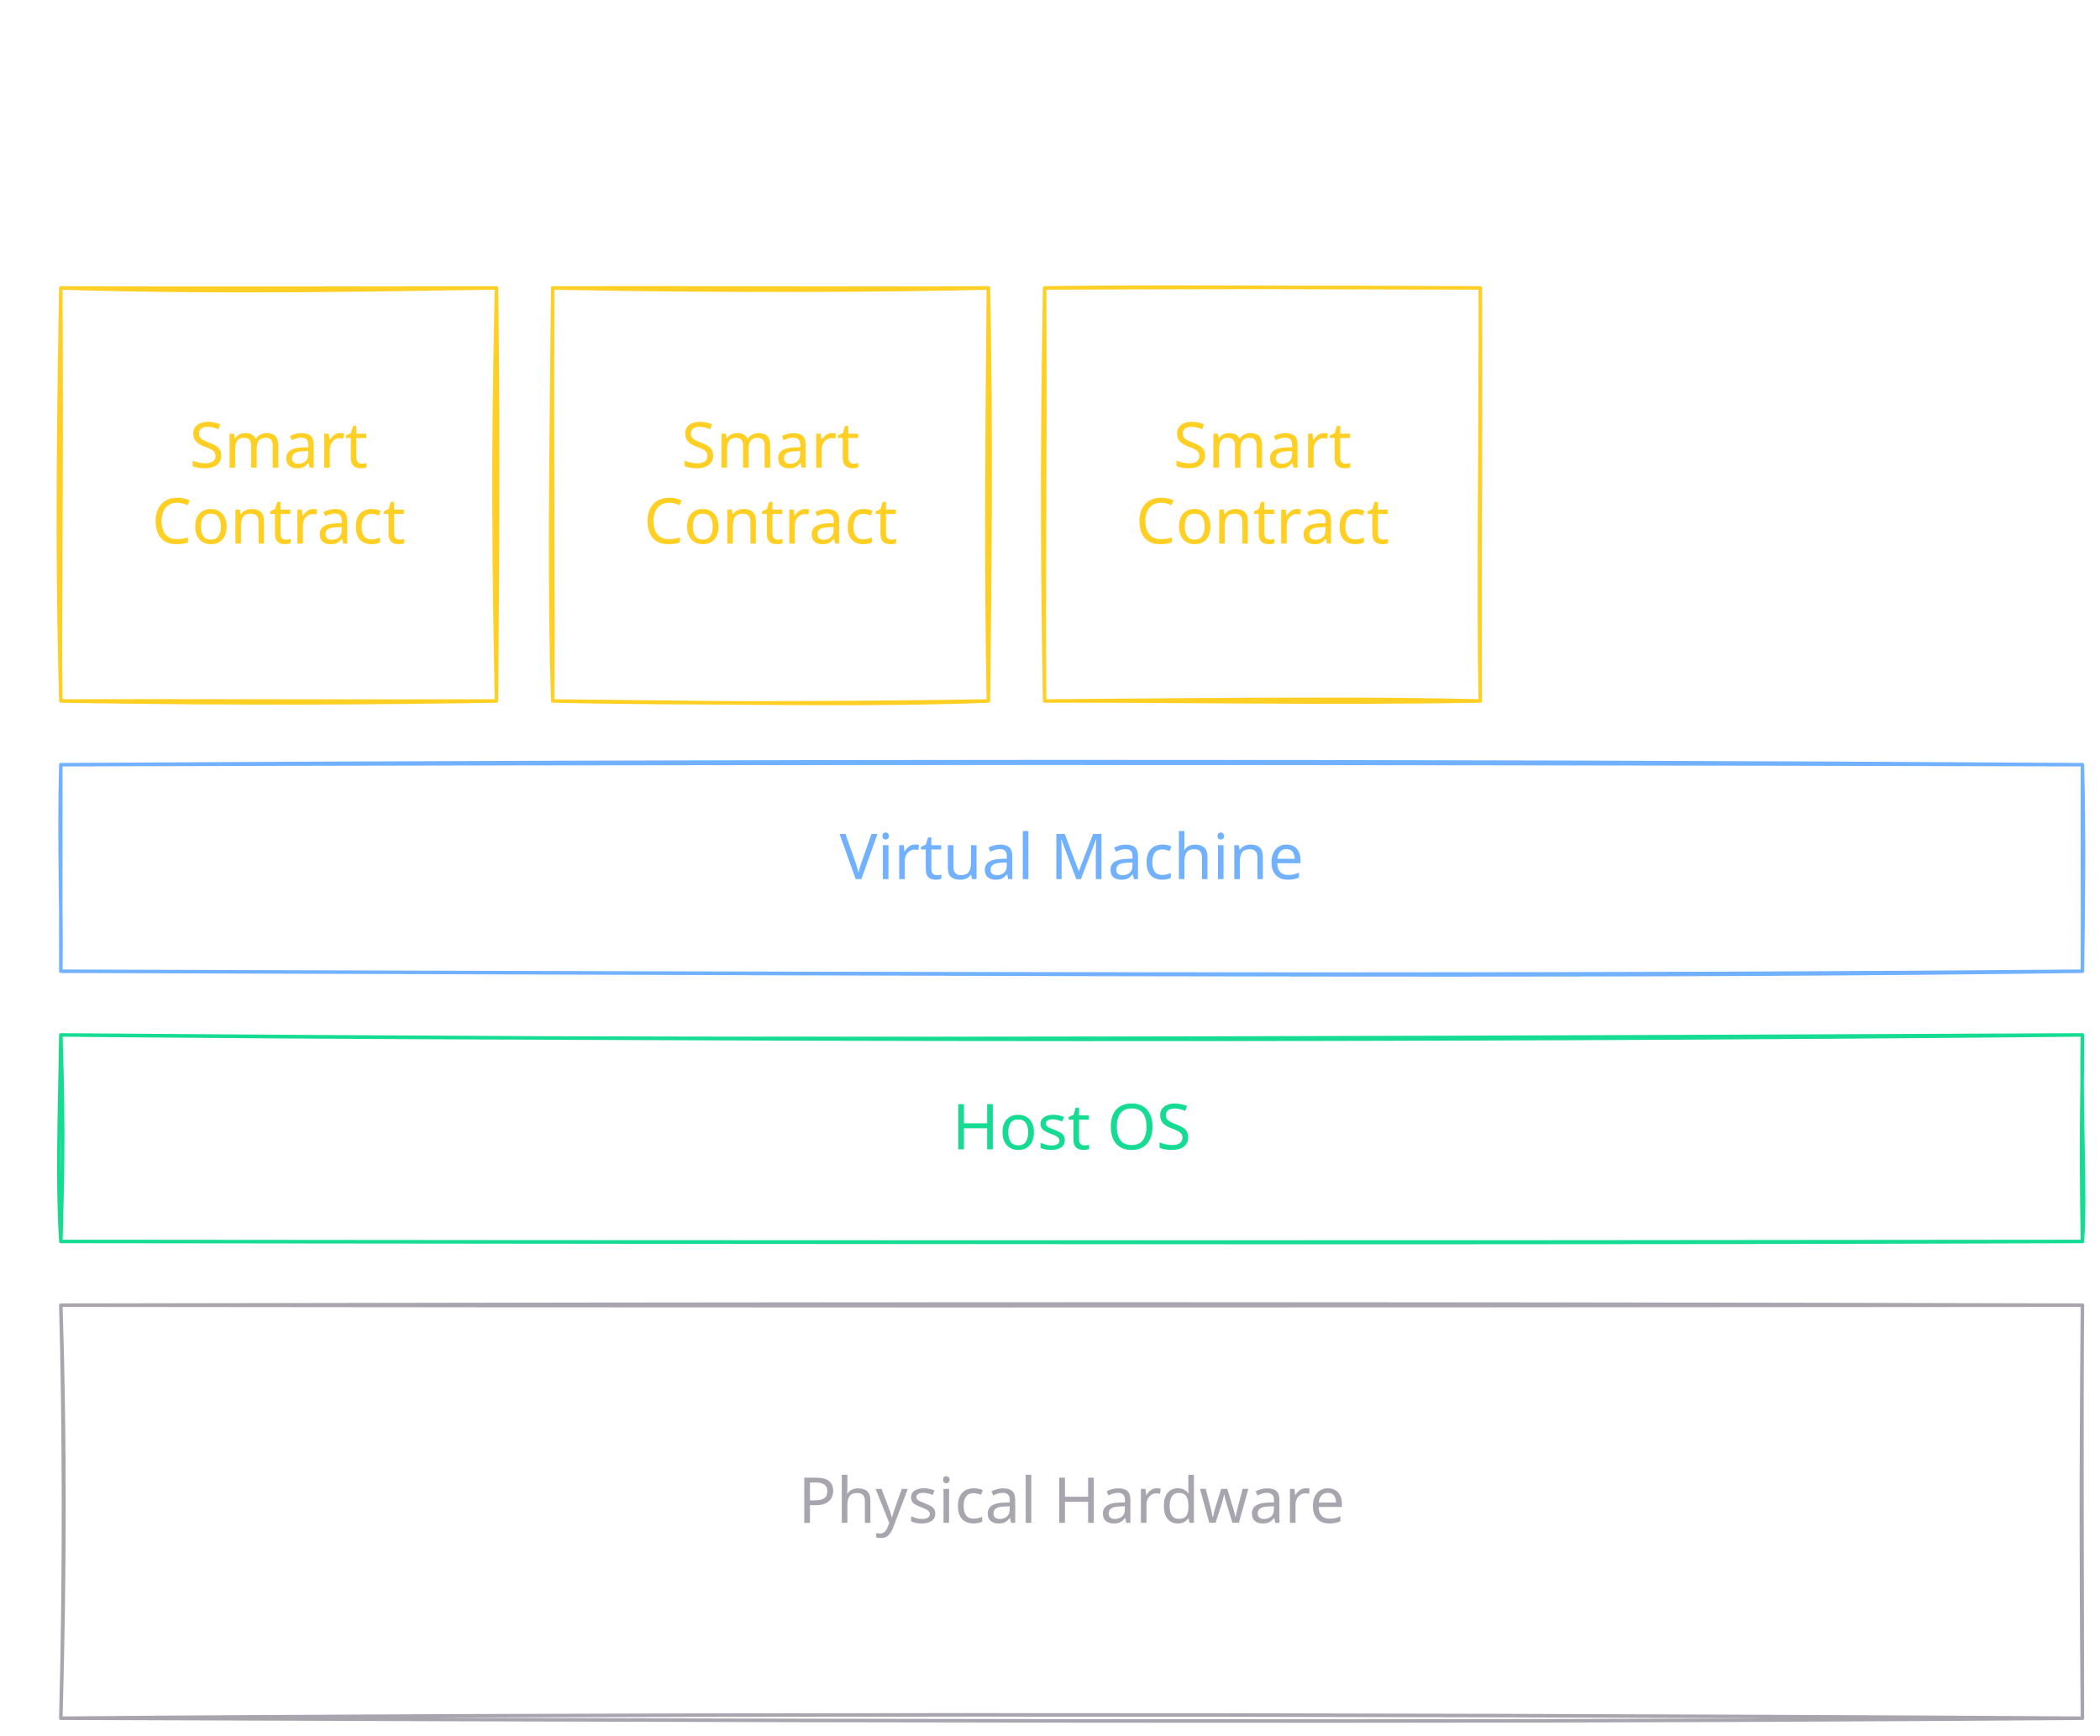
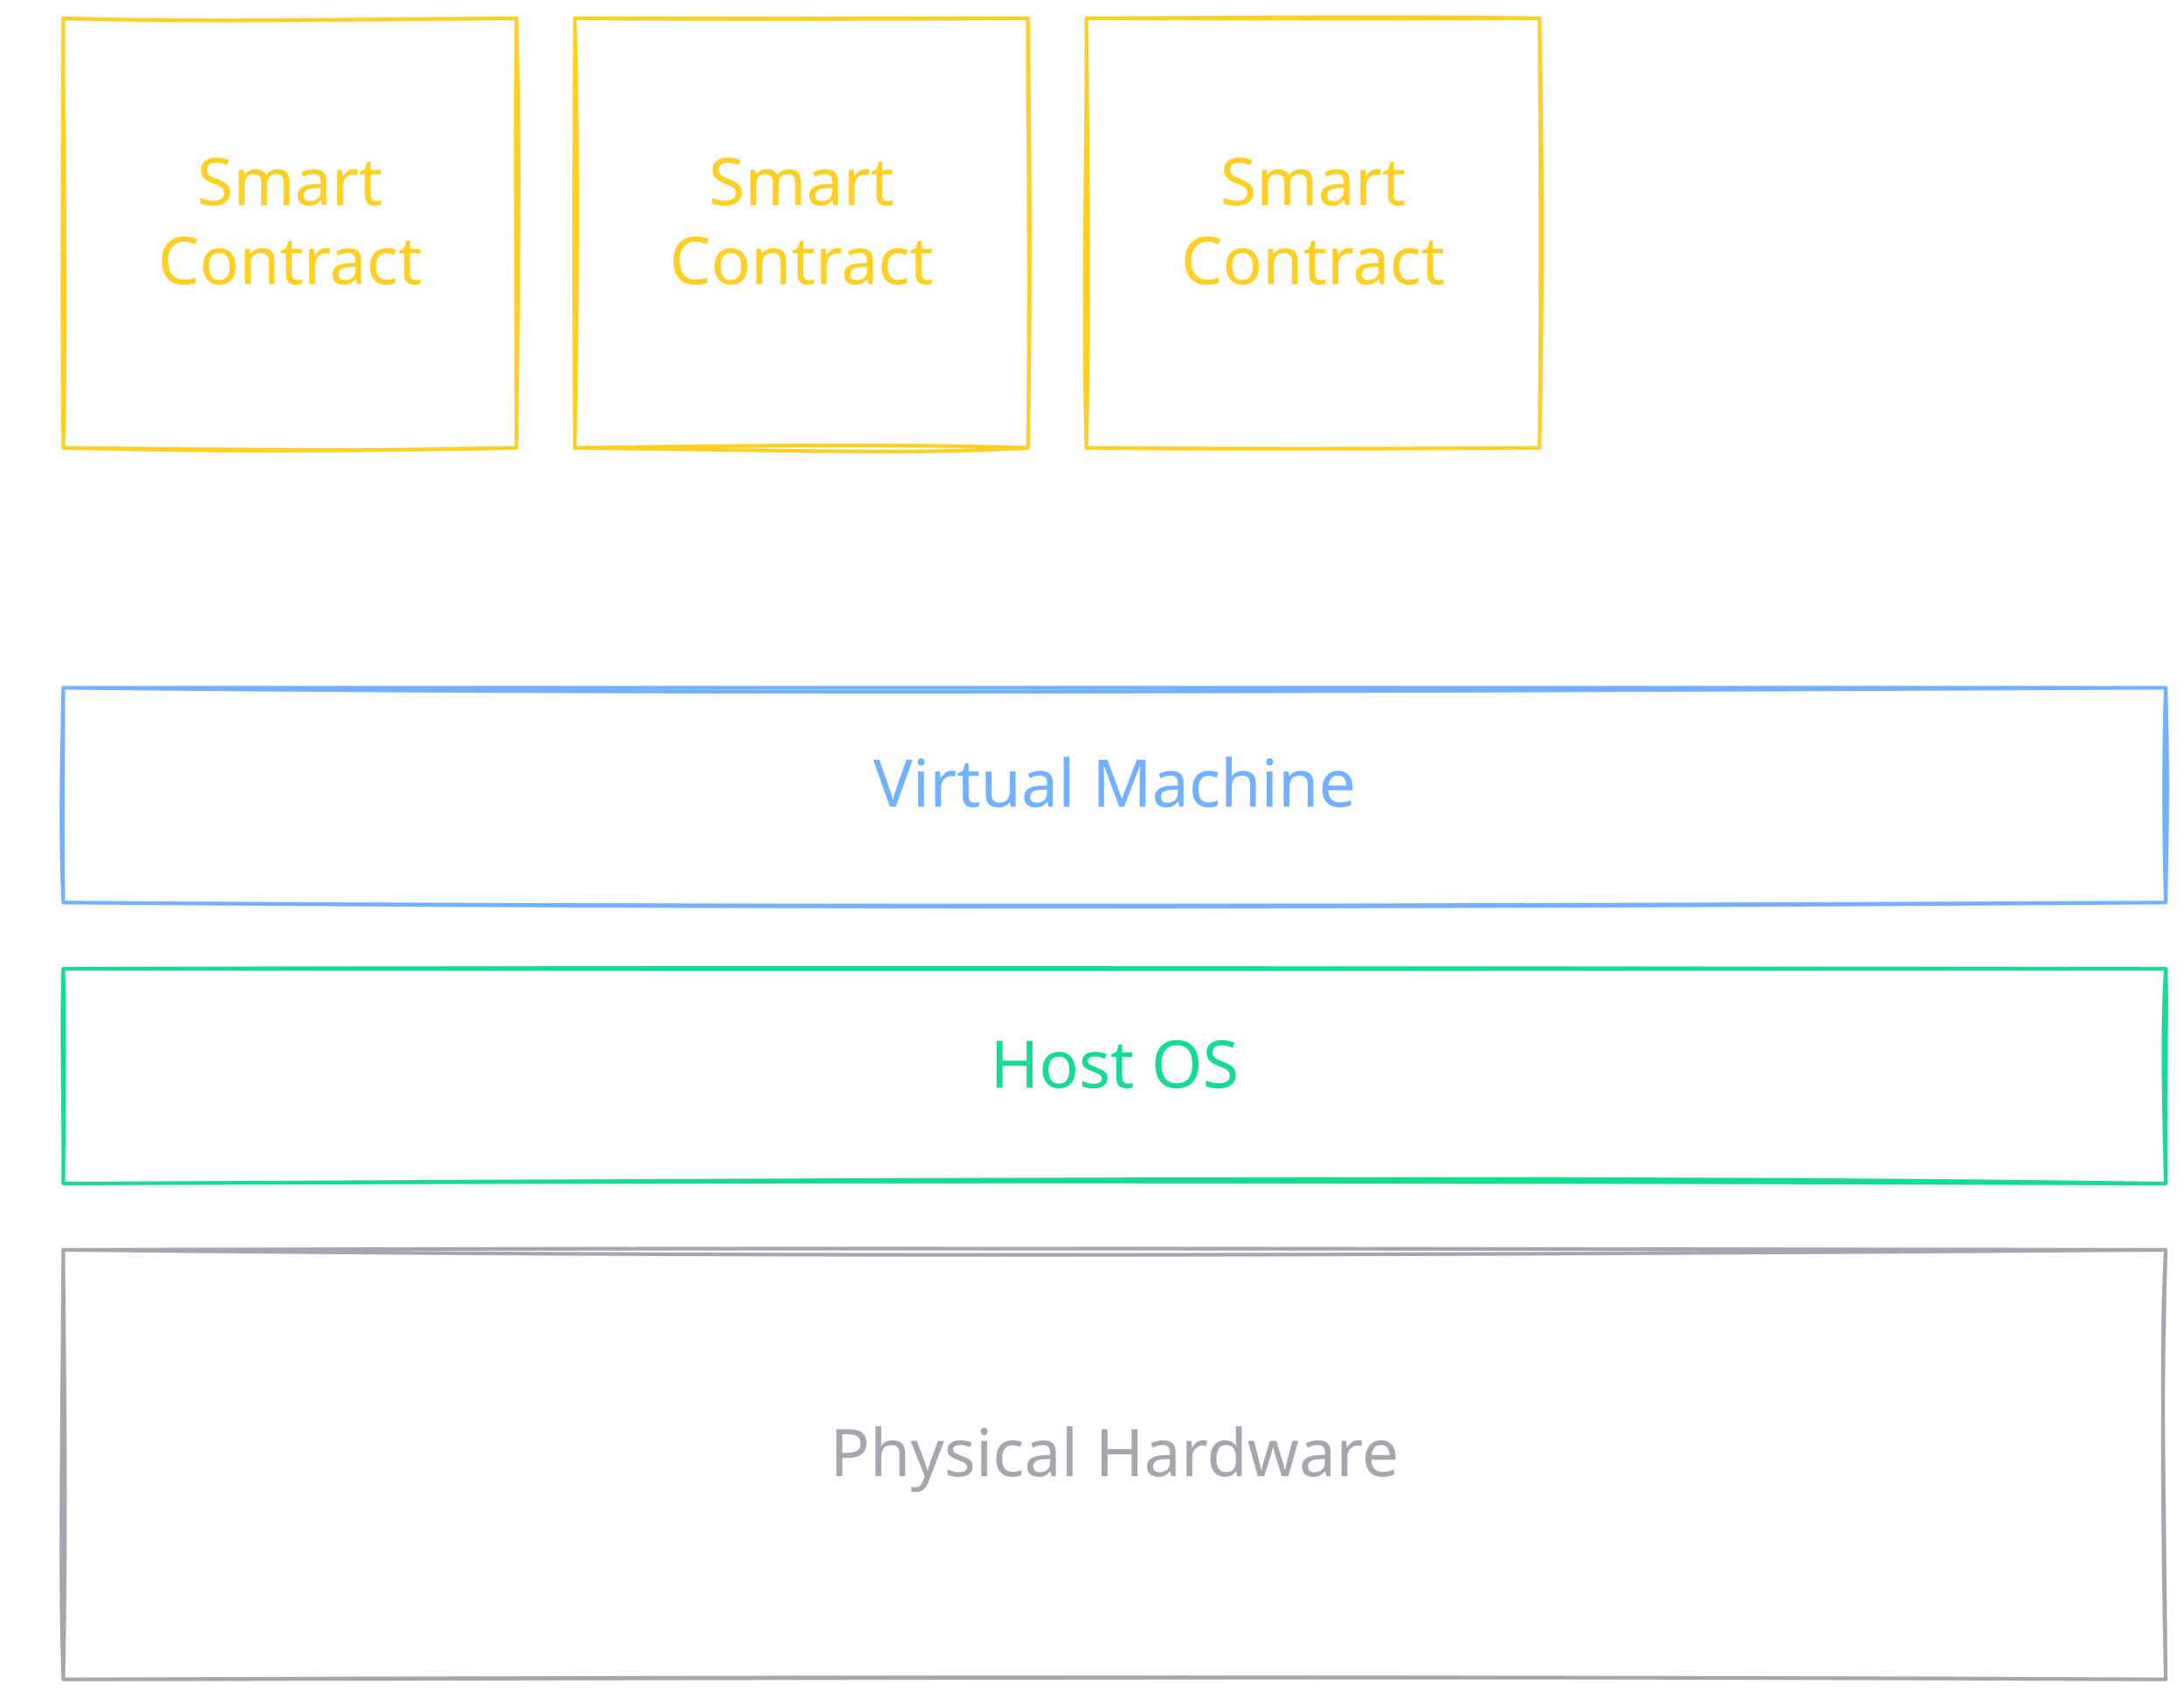
- <svg xmlns="http://www.w3.org/2000/svg" version="1.1" viewBox="0 0 1194.6 987.575" width="1194.6" height="987.575">
+ <svg xmlns="http://www.w3.org/2000/svg" version="1.1" viewBox="0 0 1194.6 928.75" width="1194.6" height="928.75">
  <defs>
    <style class="style-fonts">
      @font-face {
        font-family: "Virgil";
        src: url("https://excalidraw.com/Virgil.woff2");
      }
      @font-face {
        font-family: "Cascadia";
        src: url("https://excalidraw.com/Cascadia.woff2");
      }
      @font-face {
        font-family: "Assistant";
        src: url("https://excalidraw.com/Assistant-Regular.woff2");
      }
    </style>
  </defs>
-   <g stroke-linecap="round" transform="translate(34.59962 588.8252) rotate(0 575 58.75)">
-     <path d="M0 0 C383.3 3.01, 766.53 3.72, 1150 0 M0 0 C314.5 3, 628.99 2.36, 1150 0 M1150 0 C1149.04 44.12, 1151.93 90.61, 1150 117.5 M1150 0 C1150.21 24.56, 1148.83 48.47, 1150 117.5 M1150 117.5 C738.8 118.04, 329.06 117.85, 0 117.5 M1150 117.5 C853.2 118.5, 556.31 118.11, 0 117.5 M0 117.5 C0.73 88.15, 1.96 57.37, 0 0 M0 117.5 C-2.15 82.46, -0.73 48.43, 0 0" stroke="#16db93" stroke-width="2" fill="none" />
+   <g stroke-linecap="round" transform="translate(34.59962 530.0002) rotate(0 575 58.75)">
+     <path d="M0 0 C366.26 -1.02, 731.41 -0.33, 1150 0 M0 0 C458.61 0.43, 917.84 0.1, 1150 0 M1150 0 C1151.04 23.19, 1149.45 48.41, 1150 117.5 M1150 0 C1148.32 27.75, 1148.42 55.81, 1150 117.5 M1150 117.5 C908.46 114.08, 665.75 114.19, 0 117.5 M1150 117.5 C748.87 116.09, 346.94 115.91, 0 117.5 M0 117.5 C0.27 74.26, -1.12 28.94, 0 0 M0 117.5 C0.61 70.39, 0.74 24.37, 0 0" stroke="#16db93" stroke-width="2" fill="none" />
  </g>
-   <g transform="translate(535.7496 625.9752) rotate(0 73.85 21.6)">
+   <g transform="translate(535.7496 567.1502) rotate(0 73.85 21.6)">
    <text x="73.85" y="0" font-family="Cascadia, Segoe UI Emoji" font-size="36px" fill="#16db93" text-anchor="middle" style="white-space: pre;" direction="ltr" dominant-baseline="text-before-edge">Host OS</text>
  </g>
-   <g stroke-linecap="round" transform="translate(34.59962 742.5752) rotate(0 575 117.5)">
-     <path d="M0 0 C313.92 0.35, 627.21 0.5, 1150 0 M0 0 C395.81 -0.81, 791.44 -1.03, 1150 0 M1150 0 C1149.58 57.07, 1148.9 115.33, 1150 235 M1150 0 C1149.46 65.95, 1149.79 129.94, 1150 235 M1150 235 C705.87 232.21, 259.94 232.71, 0 235 M1150 235 C901.48 236.89, 653.36 237.38, 0 235 M0 235 C2.22 151.71, 1.81 65.5, 0 0 M0 235 C2.23 155.73, 2.5 77.06, 0 0" stroke="#a8a5af" stroke-width="2" fill="none" />
+   <g stroke-linecap="round" transform="translate(34.59962 683.7502) rotate(0 575 117.5)">
+     <path d="M0 0 C259.3 -0.73, 516.94 -1.05, 1150 0 M0 0 C352.43 3.89, 705.73 3.47, 1150 0 M1150 0 C1147.22 49.94, 1148.84 101.02, 1150 235 M1150 0 C1147.83 74.04, 1148.03 147.85, 1150 235 M1150 235 C861.04 233.44, 571.04 233.96, 0 235 M1150 235 C798.92 233.45, 446.86 233.42, 0 235 M0 235 C2.05 141.52, 0.26 49.23, 0 0 M0 235 C-1.79 185.04, -0.93 133.49, 0 0" stroke="#a8a5af" stroke-width="2" fill="none" />
  </g>
-   <g transform="translate(430.2496 838.4752) rotate(0 179.35 21.6)">
+   <g transform="translate(430.2496 779.6502) rotate(0 179.35 21.6)">
    <text x="179.35" y="0" font-family="Cascadia, Segoe UI Emoji" font-size="36px" fill="#a8a5af" text-anchor="middle" style="white-space: pre;" direction="ltr" dominant-baseline="text-before-edge">Physical Hardware</text>
  </g>
-   <g stroke-linecap="round" transform="translate(34.59962 435.0752) rotate(0 575 58.75)">
-     <path d="M0 0 C338.73 -0.99, 678.45 -1.2, 1150 0 M0 0 C376.19 -2.16, 752.11 -2.53, 1150 0 M1150 0 C1149.86 41.26, 1150.19 81.36, 1150 117.5 M1150 0 C1151.1 42.94, 1150.43 84.6, 1150 117.5 M1150 117.5 C905.87 120.82, 662.51 119.68, 0 117.5 M1150 117.5 C895.09 119.67, 639.52 119.71, 0 117.5 M0 117.5 C0.58 84.33, -1.21 46.87, 0 0 M0 117.5 C0 83.42, -0.06 48.36, 0 0" stroke="#71b1ff" stroke-width="2" fill="none" />
+   <g stroke-linecap="round" transform="translate(34.59962 376.2502) rotate(0 575 58.75)">
+     <path d="M0 0 C309.7 3.36, 618.69 2.54, 1150 0 M0 0 C457.86 -0.07, 916.13 0.01, 1150 0 M1150 0 C1150.65 25.13, 1151.52 51.32, 1150 117.5 M1150 0 C1148.74 38.36, 1148.89 78.66, 1150 117.5 M1150 117.5 C805.02 119.89, 459.65 121.14, 0 117.5 M1150 117.5 C743.28 119.49, 336.15 119.96, 0 117.5 M0 117.5 C-1.56 84.84, -1.1 48.36, 0 0 M0 117.5 C-0.49 76.13, -0.02 35.5, 0 0" stroke="#71b1ff" stroke-width="2" fill="none" />
  </g>
-   <g transform="translate(451.3496 472.2252) rotate(0 158.25 21.6)">
+   <g transform="translate(451.3496 413.4002) rotate(0 158.25 21.6)">
    <text x="158.25" y="0" font-family="Cascadia, Segoe UI Emoji" font-size="36px" fill="#71b1ff" text-anchor="middle" style="white-space: pre;" direction="ltr" dominant-baseline="text-before-edge">Virtual Machine</text>
  </g>
-   <g stroke-linecap="round" transform="translate(34.59962 163.825) rotate(0 123.9092 117.5001)">
-     <path d="M0 0 C99.53 3.18, 197.33 0.53, 247.82 0 M0 0 C82.45 0.35, 162.88 0.09, 247.82 0 M247.82 0 C246.81 54.32, 245.27 109.98, 247.82 235 M247.82 0 C248.64 61.35, 248.75 122.74, 247.82 235 M247.82 235 C176.01 236.08, 107.25 236.74, 0 235 M247.82 235 C155.51 235.23, 62.27 234.77, 0 235 M0 235 C-1.64 175.33, -2.12 115.59, 0 0 M0 235 C-0.76 184.84, 0.66 134.82, 0 0" stroke="#ffcf23" stroke-width="2" fill="none" />
+   <g stroke-linecap="round" transform="translate(34.59962 10) rotate(0 123.9092 117.5001)">
+     <path d="M0 0 C79.55 2.44, 155.77 0.45, 247.82 0 M0 0 C52.64 1.58, 105.83 1.43, 247.82 0 M247.82 0 C249.5 52.61, 249.58 106.64, 247.82 235 M247.82 0 C247.15 53.18, 247.69 106.94, 247.82 235 M247.82 235 C192.22 235.46, 135.6 238.31, 0 235 M247.82 235 C179.37 236.8, 111.51 236.2, 0 235 M0 235 C2.08 150.81, -0.24 65.36, 0 0 M0 235 C-0.78 168.95, -0.53 104.81, 0 0" stroke="#ffcf23" stroke-width="2" fill="none" />
  </g>
-   <g transform="translate(74.10881 238.1251) rotate(0 84.4 43.2)">
+   <g transform="translate(74.10881 84.30009) rotate(0 84.4 43.2)">
    <text x="84.4" y="0" font-family="Cascadia, Segoe UI Emoji" font-size="36px" fill="#ffcf23" text-anchor="middle" style="white-space: pre;" direction="ltr" dominant-baseline="text-before-edge">Smart</text>
    <text x="84.4" y="43.2" font-family="Cascadia, Segoe UI Emoji" font-size="36px" fill="#ffcf23" text-anchor="middle" style="white-space: pre;" direction="ltr" dominant-baseline="text-before-edge">Contract</text>
  </g>
-   <g stroke-linecap="round" transform="translate(314.4241 163.825) rotate(0 123.9092 117.5001)">
-     <path d="M0 0 C94.41 1.98, 191.11 1.47, 247.82 0 M0 0 C76.03 -0.24, 153.7 0.36, 247.82 0 M247.82 0 C249.61 83.98, 248.61 167.02, 247.82 235 M247.82 0 C246.93 84.52, 246.49 168.44, 247.82 235 M247.82 235 C183 237.48, 115.89 236.2, 0 235 M247.82 235 C159.37 236.39, 71.31 236.52, 0 235 M0 235 C0.45 176.48, -0.48 120.21, 0 0 M0 235 C-2.06 170.89, -1.08 106.49, 0 0" stroke="#ffcf23" stroke-width="2" fill="none" />
+   <g stroke-linecap="round" transform="translate(314.4241 10) rotate(0 123.9092 117.5001)">
+     <path d="M0 0 C82.63 0.64, 166.99 0.46, 247.82 0 M0 0 C81.53 0.19, 163.49 -0.01, 247.82 0 M247.82 0 C247.33 54.41, 249.38 109.97, 247.82 235 M247.82 0 C248.49 62.84, 249.81 126.79, 247.82 235 M247.82 235 C192.07 238.45, 138.65 236.78, 0 235 M247.82 235 C177.23 232.75, 105.07 233.67, 0 235 M0 235 C1.37 157.68, 2.24 79, 0 0 M0 235 C-0.26 185.93, -0.8 136.58, 0 0" stroke="#ffcf23" stroke-width="2" fill="none" />
  </g>
-   <g transform="translate(353.9333 238.1251) rotate(0 84.4 43.2)">
+   <g transform="translate(353.9333 84.30009) rotate(0 84.4 43.2)">
    <text x="84.4" y="0" font-family="Cascadia, Segoe UI Emoji" font-size="36px" fill="#ffcf23" text-anchor="middle" style="white-space: pre;" direction="ltr" dominant-baseline="text-before-edge">Smart</text>
    <text x="84.4" y="43.2" font-family="Cascadia, Segoe UI Emoji" font-size="36px" fill="#ffcf23" text-anchor="middle" style="white-space: pre;" direction="ltr" dominant-baseline="text-before-edge">Contract</text>
  </g>
-   <g stroke-linecap="round" transform="translate(594.2487 163.825) rotate(0 123.9092 117.5001)">
-     <path d="M0 0 C59.55 -0.88, 119.22 -0.23, 247.82 0 M0 0 C74.25 -0.29, 148.96 -0.57, 247.82 0 M247.82 0 C247.95 89.04, 246.65 178.9, 247.82 235 M247.82 0 C248.17 81.89, 247.47 162.92, 247.82 235 M247.82 235 C160.25 236.5, 71.71 234.74, 0 235 M247.82 235 C189.33 233.58, 131.57 233.92, 0 235 M0 235 C-0.74 176.74, 0.48 116.46, 0 0 M0 235 C-1.07 169.79, -1.83 104.98, 0 0" stroke="#ffcf23" stroke-width="2" fill="none" />
+   <g stroke-linecap="round" transform="translate(594.2487 10) rotate(0 123.9092 117.5001)">
+     <path d="M0 0 C59.34 0.18, 117.88 0.33, 247.82 0 M0 0 C88.05 -0.36, 176.78 -1.26, 247.82 0 M247.82 0 C248.26 63.62, 248.88 123.85, 247.82 235 M247.82 0 C248.85 61.88, 250.31 122.78, 247.82 235 M247.82 235 C150.96 235.53, 53.12 235.75, 0 235 M247.82 235 C189.25 235.3, 130.07 235.84, 0 235 M0 235 C-2.13 156.69, 0.15 77.98, 0 0 M0 235 C1.52 168.24, 1.05 99.43, 0 0" stroke="#ffcf23" stroke-width="2" fill="none" />
  </g>
-   <g transform="translate(633.7579 238.1251) rotate(0 84.4 43.2)">
+   <g transform="translate(633.7579 84.30009) rotate(0 84.4 43.2)">
    <text x="84.4" y="0" font-family="Cascadia, Segoe UI Emoji" font-size="36px" fill="#ffcf23" text-anchor="middle" style="white-space: pre;" direction="ltr" dominant-baseline="text-before-edge">Smart</text>
    <text x="84.4" y="43.2" font-family="Cascadia, Segoe UI Emoji" font-size="36px" fill="#ffcf23" text-anchor="middle" style="white-space: pre;" direction="ltr" dominant-baseline="text-before-edge">Contract</text>
  </g>
-   <g stroke-linecap="round" transform="translate(34.59962 68.825) rotate(0 123.9092 29.375)">
-     <path d="M0 0 C54.44 -1.12, 111.29 -2.15, 247.82 0 M0 0 C96.24 0.18, 192.49 0.04, 247.82 0 M247.82 0 C248.43 19.66, 245.54 39.67, 247.82 58.75 M247.82 0 C247.78 21.56, 248.22 43.33, 247.82 58.75 M247.82 58.75 C173.61 61.3, 98.19 59.8, 0 58.75 M247.82 58.75 C168.37 57.28, 90.55 57.83, 0 58.75 M0 58.75 C1.79 44.5, -1.18 24.9, 0 0 M0 58.75 C0.73 37.34, -0.48 16.38, 0 0" stroke="transparent" stroke-width="2" fill="none" />
+   <g stroke-linecap="round" transform="translate(34.59962 281.2502) rotate(0 123.9092 29.375)">
+     <path d="M0 0 C55.28 -0.02, 109.21 0.37, 247.82 0 M0 0 C83.3 1.88, 167.15 1.22, 247.82 0 M247.82 0 C247.08 23.11, 248.93 41.3, 247.82 58.75 M247.82 0 C249.29 21.23, 248.27 40.45, 247.82 58.75 M247.82 58.75 C160.77 58.83, 76.6 60.5, 0 58.75 M247.82 58.75 C195.56 58.54, 142.65 57.55, 0 58.75 M0 58.75 C-0.51 39, -1.41 22.48, 0 0 M0 58.75 C0.36 35.99, -0.21 11.47, 0 0" stroke="transparent" stroke-width="2" fill="none" />
  </g>
-   <g transform="translate(95.20881 76.6) rotate(0 63.3 21.6)">
+   <g transform="translate(95.20881 289.0252) rotate(0 63.3 21.6)">
    <text x="63.3" y="0" font-family="Cascadia, Segoe UI Emoji" font-size="36px" fill="transparent" text-anchor="middle" style="white-space: pre;" direction="ltr" dominant-baseline="text-before-edge">Memory</text>
  </g>
-   <g stroke-linecap="round" transform="translate(314.4241 68.825) rotate(0 123.9092 29.375)">
-     <path d="M0 0 C51.87 0.66, 105.07 -0.81, 247.82 0 M0 0 C90.34 2.49, 181.47 2.38, 247.82 0 M247.82 0 C249.68 15.95, 248.24 30.1, 247.82 58.75 M247.82 0 C248.4 16.28, 247.38 31.92, 247.82 58.75 M247.82 58.75 C175.47 59.88, 101.57 61.23, 0 58.75 M247.82 58.75 C158.78 57.7, 68.75 58.03, 0 58.75 M0 58.75 C1.98 37.25, 1.99 13.84, 0 0 M0 58.75 C-0.97 39.91, -0.15 20.89, 0 0" stroke="transparent" stroke-width="2" fill="none" />
+   <g stroke-linecap="round" transform="translate(314.4241 281.2502) rotate(0 123.9092 29.375)">
+     <path d="M0 0 C52.72 0.55, 103.04 0.79, 247.82 0 M0 0 C87.03 0.68, 172.4 0.32, 247.82 0 M247.82 0 C249.04 24.53, 247.65 46.98, 247.82 58.75 M247.82 0 C248.22 22.27, 248.35 45.62, 247.82 58.75 M247.82 58.75 C189.47 59.19, 133.65 59.96, 0 58.75 M247.82 58.75 C166.26 57.25, 84.5 56.79, 0 58.75 M0 58.75 C2.24 44.24, -0.72 30.34, 0 0 M0 58.75 C-0.07 38.33, 1.03 17.51, 0 0" stroke="transparent" stroke-width="2" fill="none" />
  </g>
-   <g transform="translate(375.0333 76.6) rotate(0 63.3 21.6)">
+   <g transform="translate(375.0333 289.0252) rotate(0 63.3 21.6)">
    <text x="63.3" y="0" font-family="Cascadia, Segoe UI Emoji" font-size="36px" fill="transparent" text-anchor="middle" style="white-space: pre;" direction="ltr" dominant-baseline="text-before-edge">Memory</text>
  </g>
-   <g stroke-linecap="round" transform="translate(594.2487 68.825) rotate(0 123.9092 29.375)">
-     <path d="M0 0 C55.93 0.42, 111.29 -1.97, 247.82 0 M0 0 C94.33 0.34, 190.54 0.52, 247.82 0 M247.82 0 C247.11 20.45, 248.07 43.82, 247.82 58.75 M247.82 0 C249 17.45, 247.53 34.06, 247.82 58.75 M247.82 58.75 C158.29 55.85, 64.36 56.76, 0 58.75 M247.82 58.75 C155.21 59.11, 62.1 58.81, 0 58.75 M0 58.75 C1.31 39.59, -1.15 17.14, 0 0 M0 58.75 C-0.6 40.76, 1.17 25.12, 0 0" stroke="transparent" stroke-width="2" fill="none" />
+   <g stroke-linecap="round" transform="translate(594.2487 281.2502) rotate(0 123.9092 29.375)">
+     <path d="M0 0 C63.16 0.69, 124.2 1.75, 247.82 0 M0 0 C76.42 1.22, 150.83 1.15, 247.82 0 M247.82 0 C249.55 23.08, 247.41 47.58, 247.82 58.75 M247.82 0 C247.47 13.1, 248.49 24.31, 247.82 58.75 M247.82 58.75 C176.92 59.27, 103.55 59.76, 0 58.75 M247.82 58.75 C162.16 58.02, 77.83 59.28, 0 58.75 M0 58.75 C1.22 40.52, -1.4 22.67, 0 0 M0 58.75 C-0.22 41.91, -0.91 24.35, 0 0" stroke="transparent" stroke-width="2" fill="none" />
  </g>
-   <g transform="translate(654.8579 76.6) rotate(0 63.3 21.6)">
+   <g transform="translate(654.8579 289.0252) rotate(0 63.3 21.6)">
    <text x="63.3" y="0" font-family="Cascadia, Segoe UI Emoji" font-size="36px" fill="transparent" text-anchor="middle" style="white-space: pre;" direction="ltr" dominant-baseline="text-before-edge">Memory</text>
  </g>
-   <g stroke-linecap="round" transform="translate(10 53.2) rotate(0 428.3333 45)">
-     <path d="M0 0 C256.06 0, 512.12 0, 856.67 0 M0 0 C175.02 0, 350.03 0, 856.67 0 M856.67 0 C856.67 26.12, 856.67 52.24, 856.67 90 M856.67 0 C856.67 29.87, 856.67 59.74, 856.67 90 M856.67 90 C601.25 90, 345.83 90, 0 90 M856.67 90 C657.23 90, 457.8 90, 0 90 M0 90 C0 62.58, 0 35.15, 0 0 M0 90 C0 64.89, 0 39.78, 0 0" stroke="transparent" stroke-width="2" fill="none" />
+   <g stroke-linecap="round" transform="translate(10 265.6252) rotate(0 428.3333 45)">
+     <path d="M0 0 C257.02 0, 514.03 0, 856.67 0 M0 0 C303.27 0, 606.53 0, 856.67 0 M856.67 0 C856.67 25.94, 856.67 51.88, 856.67 90 M856.67 0 C856.67 31.52, 856.67 63.04, 856.67 90 M856.67 90 C609.45 90, 362.23 90, 0 90 M856.67 90 C649.06 90, 441.44 90, 0 90 M0 90 C0 64.69, 0 39.38, 0 0 M0 90 C0 62.67, 0 35.33, 0 0" stroke="transparent" stroke-width="2" fill="none" />
  </g>
-   <g transform="translate(385.5833 10) rotate(0 52.75 21.6)">
+   <g transform="translate(968.0732 289.0252) rotate(0 52.75 21.6)">
    <text x="0" y="0" font-family="Cascadia, Segoe UI Emoji" font-size="36px" fill="transparent" text-anchor="start" style="white-space: pre;" direction="ltr" dominant-baseline="text-before-edge">State</text>
  </g>
</svg>
